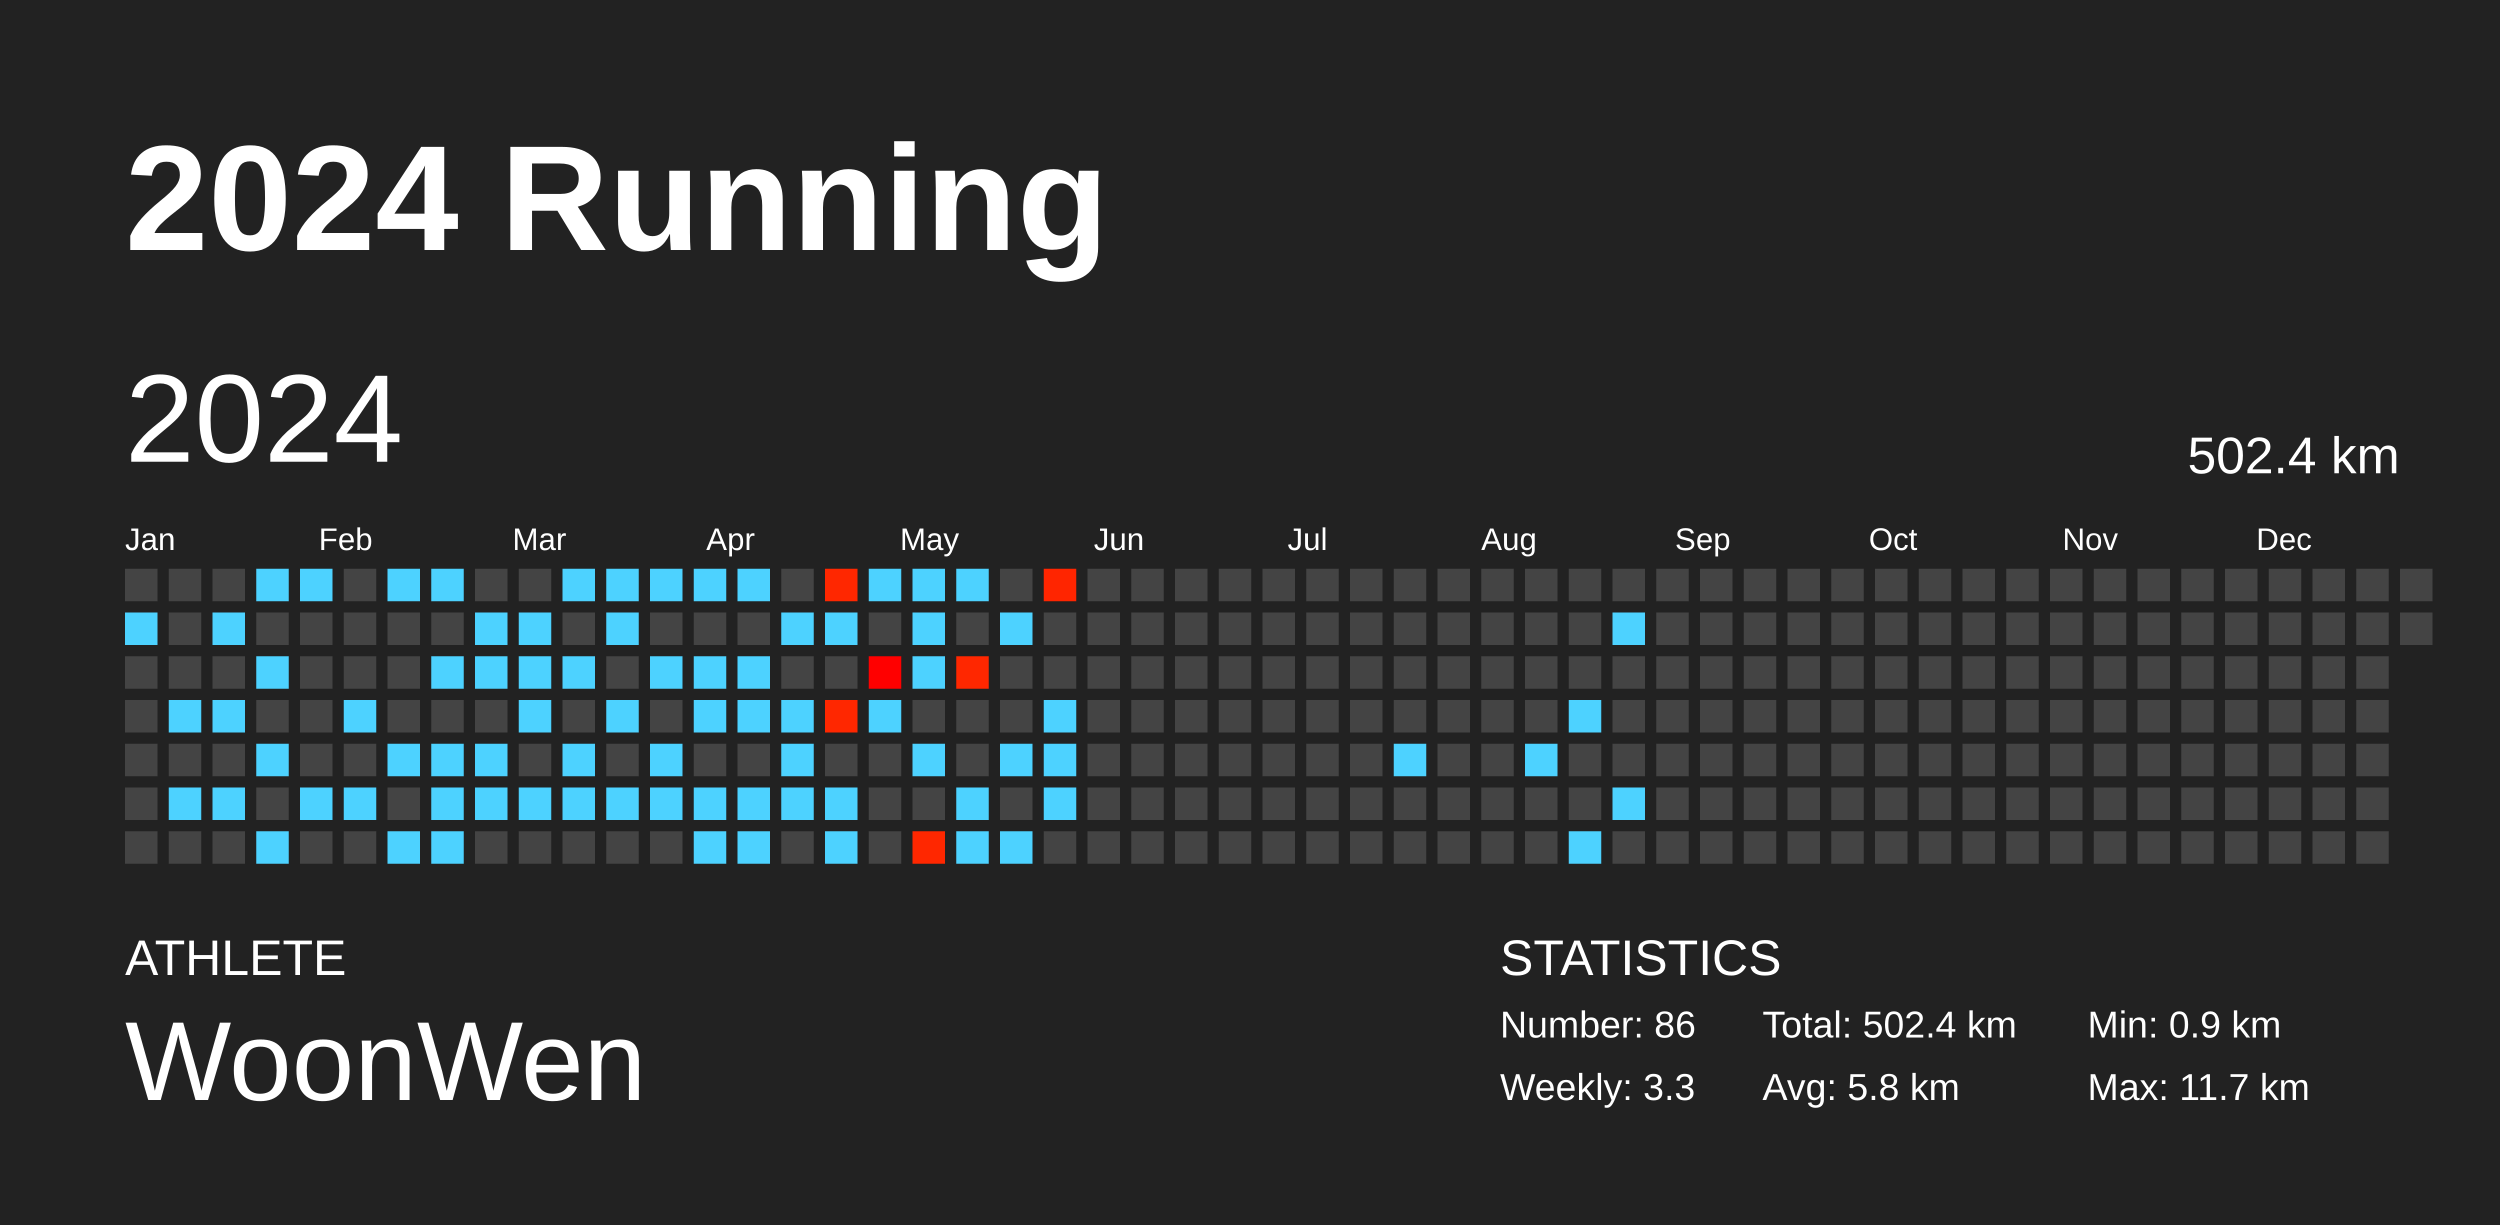
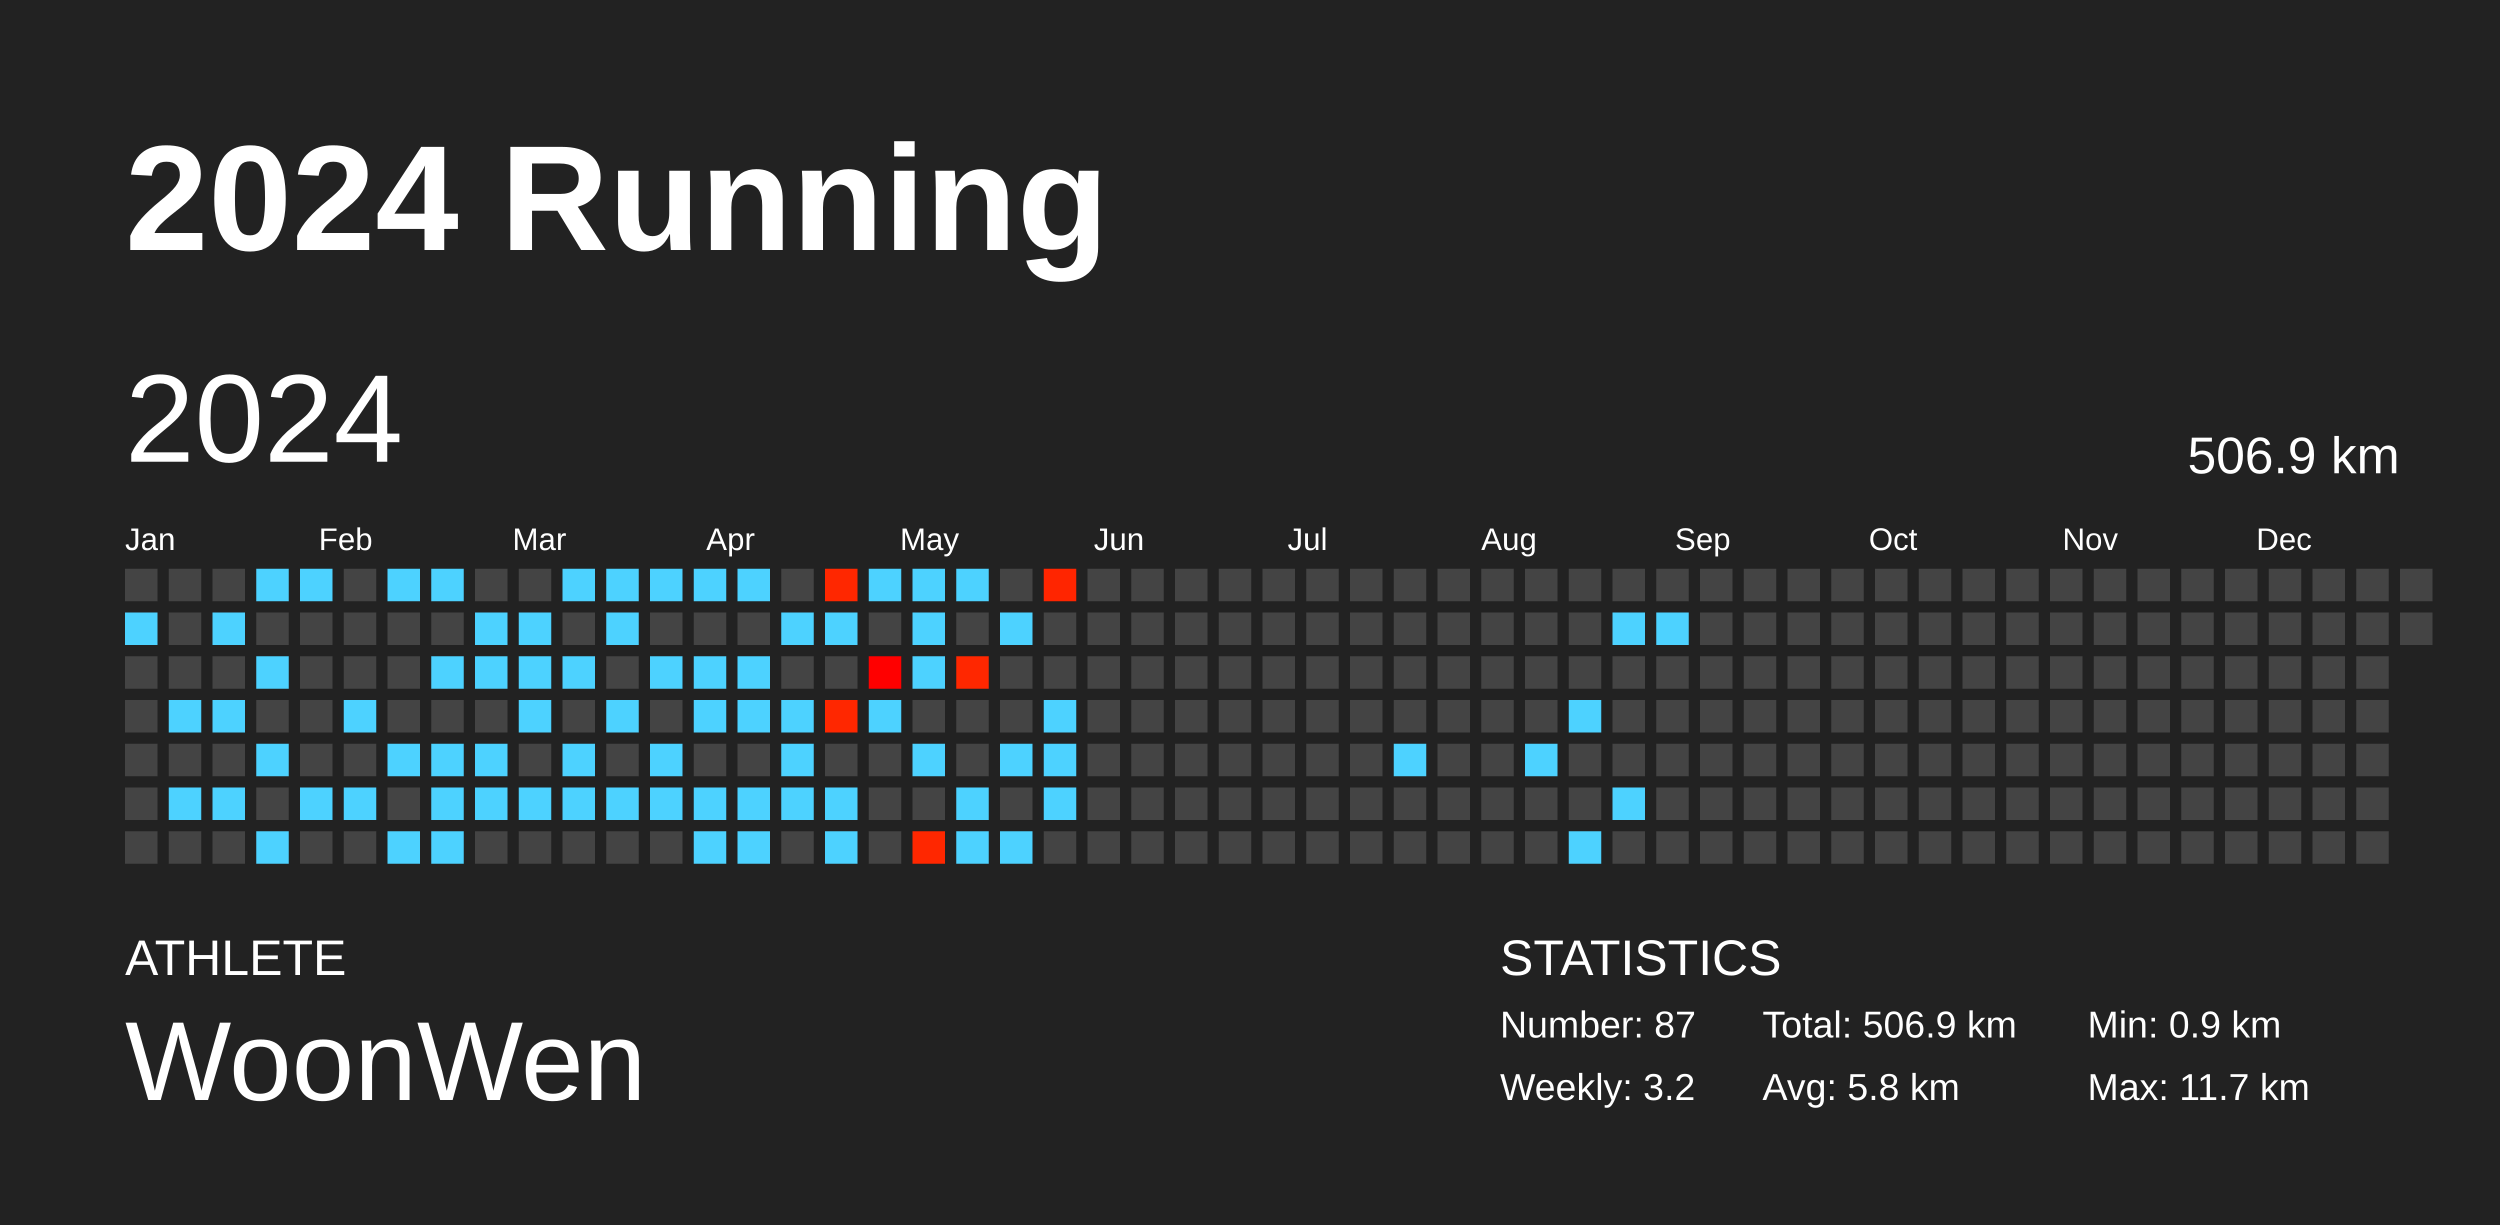
<svg xmlns="http://www.w3.org/2000/svg" baseProfile="full" height="98mm" version="1.1" viewBox="0,0,200,98" width="200mm">
  <defs />
  <rect fill="#222222" height="98" width="200" x="0" y="0" />
  <text fill="#FFFFFF" style="font-size:12px; font-family:Arial; font-weight:bold;" x="10" y="20">2024 Running</text>
  <text fill="#FFFFFF" style="font-size:4px; font-family:Arial" x="10" y="78">ATHLETE</text>
  <text fill="#FFFFFF" style="font-size:9px; font-family:Arial" x="10" y="88">WoonWen</text>
  <text fill="#FFFFFF" style="font-size:4px; font-family:Arial" x="120" y="78">STATISTICS</text>
-   <text fill="#FFFFFF" style="font-size:3px; font-family:Arial" x="120" y="83">Number: 86</text>
-   <text fill="#FFFFFF" style="font-size:3px; font-family:Arial" x="120" y="88">Weekly: 3.3</text>
-   <text fill="#FFFFFF" style="font-size:3px; font-family:Arial" x="141" y="83">Total: 502.4 km</text>
+   <text fill="#FFFFFF" style="font-size:3px; font-family:Arial" x="120" y="83">Number: 87</text>
+   <text fill="#FFFFFF" style="font-size:3px; font-family:Arial" x="120" y="88">Weekly: 3.2</text>
+   <text fill="#FFFFFF" style="font-size:3px; font-family:Arial" x="141" y="83">Total: 506.9 km</text>
  <text fill="#FFFFFF" style="font-size:3px; font-family:Arial" x="141" y="88">Avg: 5.8 km</text>
  <text fill="#FFFFFF" style="font-size:3px; font-family:Arial" x="167" y="83">Min: 0.9 km</text>
  <text fill="#FFFFFF" style="font-size:3px; font-family:Arial" x="167" y="88">Max: 11.7 km</text>
  <text dominant-baseline="hanging" fill="#FFFFFF" style="font-size:10.0px; font-family:Arial;" x="10" y="30">2024</text>
-   <text dominant-baseline="hanging" fill="#FFFFFF" style="font-size:4.125px; font-family:Arial;" x="175" y="35">502.4 km</text>
+   <text dominant-baseline="hanging" fill="#FFFFFF" style="font-size:4.125px; font-family:Arial;" x="175" y="35">506.9 km</text>
  <text fill="#FFFFFF" style="font-size:2.5px; font-family:Arial" x="10.0" y="44">Jan</text>
  <text fill="#FFFFFF" style="font-size:2.5px; font-family:Arial" x="25.5" y="44">Feb</text>
  <text fill="#FFFFFF" style="font-size:2.5px; font-family:Arial" x="41.0" y="44">Mar</text>
  <text fill="#FFFFFF" style="font-size:2.5px; font-family:Arial" x="56.5" y="44">Apr</text>
  <text fill="#FFFFFF" style="font-size:2.5px; font-family:Arial" x="72.0" y="44">May</text>
  <text fill="#FFFFFF" style="font-size:2.5px; font-family:Arial" x="87.5" y="44">Jun</text>
  <text fill="#FFFFFF" style="font-size:2.5px; font-family:Arial" x="103.0" y="44">Jul</text>
  <text fill="#FFFFFF" style="font-size:2.5px; font-family:Arial" x="118.5" y="44">Aug</text>
  <text fill="#FFFFFF" style="font-size:2.5px; font-family:Arial" x="134.0" y="44">Sep</text>
  <text fill="#FFFFFF" style="font-size:2.5px; font-family:Arial" x="149.5" y="44">Oct</text>
  <text fill="#FFFFFF" style="font-size:2.5px; font-family:Arial" x="165.0" y="44">Nov</text>
  <text fill="#FFFFFF" style="font-size:2.5px; font-family:Arial" x="180.5" y="44">Dec</text>
  <rect fill="#444444" height="2.6" width="2.6" x="10.0" y="45.5" />
  <rect fill="#4dd2ff" height="2.6" width="2.6" x="10.0" y="49.0" />
  <rect fill="#444444" height="2.6" width="2.6" x="10.0" y="52.5" />
  <rect fill="#444444" height="2.6" width="2.6" x="10.0" y="56.0" />
  <rect fill="#444444" height="2.6" width="2.6" x="10.0" y="59.5" />
  <rect fill="#444444" height="2.6" width="2.6" x="10.0" y="63.0" />
  <rect fill="#444444" height="2.6" width="2.6" x="10.0" y="66.5" />
  <rect fill="#444444" height="2.6" width="2.6" x="13.5" y="45.5" />
  <rect fill="#444444" height="2.6" width="2.6" x="13.5" y="49.0" />
  <rect fill="#444444" height="2.6" width="2.6" x="13.5" y="52.5" />
  <rect fill="#4dd2ff" height="2.6" width="2.6" x="13.5" y="56.0" />
  <rect fill="#444444" height="2.6" width="2.6" x="13.5" y="59.5" />
  <rect fill="#4dd2ff" height="2.6" width="2.6" x="13.5" y="63.0" />
  <rect fill="#444444" height="2.6" width="2.6" x="13.5" y="66.5" />
  <rect fill="#444444" height="2.6" width="2.6" x="17.0" y="45.5" />
  <rect fill="#4dd2ff" height="2.6" width="2.6" x="17.0" y="49.0" />
  <rect fill="#444444" height="2.6" width="2.6" x="17.0" y="52.5" />
  <rect fill="#4dd2ff" height="2.6" width="2.6" x="17.0" y="56.0" />
  <rect fill="#444444" height="2.6" width="2.6" x="17.0" y="59.5" />
  <rect fill="#4dd2ff" height="2.6" width="2.6" x="17.0" y="63.0" />
  <rect fill="#444444" height="2.6" width="2.6" x="17.0" y="66.5" />
  <rect fill="#4dd2ff" height="2.6" width="2.6" x="20.5" y="45.5" />
  <rect fill="#444444" height="2.6" width="2.6" x="20.5" y="49.0" />
  <rect fill="#4dd2ff" height="2.6" width="2.6" x="20.5" y="52.5" />
  <rect fill="#444444" height="2.6" width="2.6" x="20.5" y="56.0" />
  <rect fill="#4dd2ff" height="2.6" width="2.6" x="20.5" y="59.5" />
  <rect fill="#444444" height="2.6" width="2.6" x="20.5" y="63.0" />
  <rect fill="#4dd2ff" height="2.6" width="2.6" x="20.5" y="66.5" />
  <rect fill="#4dd2ff" height="2.6" width="2.6" x="24.0" y="45.5" />
  <rect fill="#444444" height="2.6" width="2.6" x="24.0" y="49.0" />
  <rect fill="#444444" height="2.6" width="2.6" x="24.0" y="52.5" />
  <rect fill="#444444" height="2.6" width="2.6" x="24.0" y="56.0" />
  <rect fill="#444444" height="2.6" width="2.6" x="24.0" y="59.5" />
  <rect fill="#4dd2ff" height="2.6" width="2.6" x="24.0" y="63.0" />
  <rect fill="#444444" height="2.6" width="2.6" x="24.0" y="66.5" />
  <rect fill="#444444" height="2.6" width="2.6" x="27.5" y="45.5" />
  <rect fill="#444444" height="2.6" width="2.6" x="27.5" y="49.0" />
  <rect fill="#444444" height="2.6" width="2.6" x="27.5" y="52.5" />
  <rect fill="#4dd2ff" height="2.6" width="2.6" x="27.5" y="56.0" />
  <rect fill="#444444" height="2.6" width="2.6" x="27.5" y="59.5" />
  <rect fill="#4dd2ff" height="2.6" width="2.6" x="27.5" y="63.0" />
  <rect fill="#444444" height="2.6" width="2.6" x="27.5" y="66.5" />
  <rect fill="#4dd2ff" height="2.6" width="2.6" x="31.0" y="45.5" />
  <rect fill="#444444" height="2.6" width="2.6" x="31.0" y="49.0" />
  <rect fill="#444444" height="2.6" width="2.6" x="31.0" y="52.5" />
  <rect fill="#444444" height="2.6" width="2.6" x="31.0" y="56.0" />
  <rect fill="#4dd2ff" height="2.6" width="2.6" x="31.0" y="59.5" />
  <rect fill="#444444" height="2.6" width="2.6" x="31.0" y="63.0" />
  <rect fill="#4dd2ff" height="2.6" width="2.6" x="31.0" y="66.5" />
  <rect fill="#4dd2ff" height="2.6" width="2.6" x="34.5" y="45.5" />
  <rect fill="#444444" height="2.6" width="2.6" x="34.5" y="49.0" />
  <rect fill="#4dd2ff" height="2.6" width="2.6" x="34.5" y="52.5" />
  <rect fill="#444444" height="2.6" width="2.6" x="34.5" y="56.0" />
  <rect fill="#4dd2ff" height="2.6" width="2.6" x="34.5" y="59.5" />
  <rect fill="#4dd2ff" height="2.6" width="2.6" x="34.5" y="63.0" />
  <rect fill="#4dd2ff" height="2.6" width="2.6" x="34.5" y="66.5" />
  <rect fill="#444444" height="2.6" width="2.6" x="38.0" y="45.5" />
  <rect fill="#4dd2ff" height="2.6" width="2.6" x="38.0" y="49.0" />
  <rect fill="#4dd2ff" height="2.6" width="2.6" x="38.0" y="52.5" />
  <rect fill="#444444" height="2.6" width="2.6" x="38.0" y="56.0" />
  <rect fill="#4dd2ff" height="2.6" width="2.6" x="38.0" y="59.5" />
  <rect fill="#4dd2ff" height="2.6" width="2.6" x="38.0" y="63.0" />
  <rect fill="#444444" height="2.6" width="2.6" x="38.0" y="66.5" />
  <rect fill="#444444" height="2.6" width="2.6" x="41.5" y="45.5" />
  <rect fill="#4dd2ff" height="2.6" width="2.6" x="41.5" y="49.0" />
  <rect fill="#4dd2ff" height="2.6" width="2.6" x="41.5" y="52.5" />
  <rect fill="#4dd2ff" height="2.6" width="2.6" x="41.5" y="56.0" />
  <rect fill="#444444" height="2.6" width="2.6" x="41.5" y="59.5" />
  <rect fill="#4dd2ff" height="2.6" width="2.6" x="41.5" y="63.0" />
  <rect fill="#444444" height="2.6" width="2.6" x="41.5" y="66.5" />
  <rect fill="#4dd2ff" height="2.6" width="2.6" x="45.0" y="45.5" />
  <rect fill="#444444" height="2.6" width="2.6" x="45.0" y="49.0" />
  <rect fill="#4dd2ff" height="2.6" width="2.6" x="45.0" y="52.5" />
  <rect fill="#444444" height="2.6" width="2.6" x="45.0" y="56.0" />
  <rect fill="#4dd2ff" height="2.6" width="2.6" x="45.0" y="59.5" />
  <rect fill="#4dd2ff" height="2.6" width="2.6" x="45.0" y="63.0" />
  <rect fill="#444444" height="2.6" width="2.6" x="45.0" y="66.5" />
  <rect fill="#4dd2ff" height="2.6" width="2.6" x="48.5" y="45.5" />
  <rect fill="#4dd2ff" height="2.6" width="2.6" x="48.5" y="49.0" />
  <rect fill="#444444" height="2.6" width="2.6" x="48.5" y="52.5" />
  <rect fill="#4dd2ff" height="2.6" width="2.6" x="48.5" y="56.0" />
  <rect fill="#444444" height="2.6" width="2.6" x="48.5" y="59.5" />
  <rect fill="#4dd2ff" height="2.6" width="2.6" x="48.5" y="63.0" />
  <rect fill="#444444" height="2.6" width="2.6" x="48.5" y="66.5" />
  <rect fill="#4dd2ff" height="2.6" width="2.6" x="52.0" y="45.5" />
  <rect fill="#444444" height="2.6" width="2.6" x="52.0" y="49.0" />
  <rect fill="#4dd2ff" height="2.6" width="2.6" x="52.0" y="52.5" />
  <rect fill="#444444" height="2.6" width="2.6" x="52.0" y="56.0" />
  <rect fill="#4dd2ff" height="2.6" width="2.6" x="52.0" y="59.5" />
  <rect fill="#4dd2ff" height="2.6" width="2.6" x="52.0" y="63.0" />
  <rect fill="#444444" height="2.6" width="2.6" x="52.0" y="66.5" />
  <rect fill="#4dd2ff" height="2.6" width="2.6" x="55.5" y="45.5" />
  <rect fill="#444444" height="2.6" width="2.6" x="55.5" y="49.0" />
  <rect fill="#4dd2ff" height="2.6" width="2.6" x="55.5" y="52.5" />
  <rect fill="#4dd2ff" height="2.6" width="2.6" x="55.5" y="56.0" />
  <rect fill="#444444" height="2.6" width="2.6" x="55.5" y="59.5" />
  <rect fill="#4dd2ff" height="2.6" width="2.6" x="55.5" y="63.0" />
  <rect fill="#4dd2ff" height="2.6" width="2.6" x="55.5" y="66.5" />
  <rect fill="#4dd2ff" height="2.6" width="2.6" x="59.0" y="45.5" />
  <rect fill="#444444" height="2.6" width="2.6" x="59.0" y="49.0" />
  <rect fill="#4dd2ff" height="2.6" width="2.6" x="59.0" y="52.5" />
  <rect fill="#4dd2ff" height="2.6" width="2.6" x="59.0" y="56.0" />
  <rect fill="#444444" height="2.6" width="2.6" x="59.0" y="59.5" />
  <rect fill="#4dd2ff" height="2.6" width="2.6" x="59.0" y="63.0" />
  <rect fill="#4dd2ff" height="2.6" width="2.6" x="59.0" y="66.5" />
  <rect fill="#444444" height="2.6" width="2.6" x="62.5" y="45.5" />
  <rect fill="#4dd2ff" height="2.6" width="2.6" x="62.5" y="49.0" />
  <rect fill="#444444" height="2.6" width="2.6" x="62.5" y="52.5" />
  <rect fill="#4dd2ff" height="2.6" width="2.6" x="62.5" y="56.0" />
  <rect fill="#4dd2ff" height="2.6" width="2.6" x="62.5" y="59.5" />
  <rect fill="#4dd2ff" height="2.6" width="2.6" x="62.5" y="63.0" />
  <rect fill="#444444" height="2.6" width="2.6" x="62.5" y="66.5" />
  <rect fill="#ff2700" height="2.6" width="2.6" x="66.0" y="45.5" />
  <rect fill="#4dd2ff" height="2.6" width="2.6" x="66.0" y="49.0" />
  <rect fill="#444444" height="2.6" width="2.6" x="66.0" y="52.5" />
  <rect fill="#ff2700" height="2.6" width="2.6" x="66.0" y="56.0" />
  <rect fill="#444444" height="2.6" width="2.6" x="66.0" y="59.5" />
  <rect fill="#4dd2ff" height="2.6" width="2.6" x="66.0" y="63.0" />
  <rect fill="#4dd2ff" height="2.6" width="2.6" x="66.0" y="66.5" />
  <rect fill="#4dd2ff" height="2.6" width="2.6" x="69.5" y="45.5" />
  <rect fill="#444444" height="2.6" width="2.6" x="69.5" y="49.0" />
  <rect fill="#ff0000" height="2.6" width="2.6" x="69.5" y="52.5" />
  <rect fill="#4dd2ff" height="2.6" width="2.6" x="69.5" y="56.0" />
  <rect fill="#444444" height="2.6" width="2.6" x="69.5" y="59.5" />
  <rect fill="#444444" height="2.6" width="2.6" x="69.5" y="63.0" />
  <rect fill="#444444" height="2.6" width="2.6" x="69.5" y="66.5" />
  <rect fill="#4dd2ff" height="2.6" width="2.6" x="73.0" y="45.5" />
  <rect fill="#4dd2ff" height="2.6" width="2.6" x="73.0" y="49.0" />
  <rect fill="#4dd2ff" height="2.6" width="2.6" x="73.0" y="52.5" />
  <rect fill="#444444" height="2.6" width="2.6" x="73.0" y="56.0" />
  <rect fill="#4dd2ff" height="2.6" width="2.6" x="73.0" y="59.5" />
  <rect fill="#444444" height="2.6" width="2.6" x="73.0" y="63.0" />
  <rect fill="#ff2700" height="2.6" width="2.6" x="73.0" y="66.5" />
  <rect fill="#4dd2ff" height="2.6" width="2.6" x="76.5" y="45.5" />
  <rect fill="#444444" height="2.6" width="2.6" x="76.5" y="49.0" />
  <rect fill="#ff2700" height="2.6" width="2.6" x="76.5" y="52.5" />
  <rect fill="#444444" height="2.6" width="2.6" x="76.5" y="56.0" />
  <rect fill="#444444" height="2.6" width="2.6" x="76.5" y="59.5" />
  <rect fill="#4dd2ff" height="2.6" width="2.6" x="76.5" y="63.0" />
  <rect fill="#4dd2ff" height="2.6" width="2.6" x="76.5" y="66.5" />
  <rect fill="#444444" height="2.6" width="2.6" x="80.0" y="45.5" />
  <rect fill="#4dd2ff" height="2.6" width="2.6" x="80.0" y="49.0" />
  <rect fill="#444444" height="2.6" width="2.6" x="80.0" y="52.5" />
  <rect fill="#444444" height="2.6" width="2.6" x="80.0" y="56.0" />
  <rect fill="#4dd2ff" height="2.6" width="2.6" x="80.0" y="59.5" />
  <rect fill="#444444" height="2.6" width="2.6" x="80.0" y="63.0" />
  <rect fill="#4dd2ff" height="2.6" width="2.6" x="80.0" y="66.5" />
  <rect fill="#ff2500" height="2.6" width="2.6" x="83.5" y="45.5" />
  <rect fill="#444444" height="2.6" width="2.6" x="83.5" y="49.0" />
  <rect fill="#444444" height="2.6" width="2.6" x="83.5" y="52.5" />
  <rect fill="#4dd2ff" height="2.6" width="2.6" x="83.5" y="56.0" />
  <rect fill="#4dd2ff" height="2.6" width="2.6" x="83.5" y="59.5" />
  <rect fill="#4dd2ff" height="2.6" width="2.6" x="83.5" y="63.0" />
  <rect fill="#444444" height="2.6" width="2.6" x="83.5" y="66.5" />
  <rect fill="#444444" height="2.6" width="2.6" x="87.0" y="45.5" />
  <rect fill="#444444" height="2.6" width="2.6" x="87.0" y="49.0" />
  <rect fill="#444444" height="2.6" width="2.6" x="87.0" y="52.5" />
  <rect fill="#444444" height="2.6" width="2.6" x="87.0" y="56.0" />
  <rect fill="#444444" height="2.6" width="2.6" x="87.0" y="59.5" />
  <rect fill="#444444" height="2.6" width="2.6" x="87.0" y="63.0" />
  <rect fill="#444444" height="2.6" width="2.6" x="87.0" y="66.5" />
  <rect fill="#444444" height="2.6" width="2.6" x="90.5" y="45.5" />
  <rect fill="#444444" height="2.6" width="2.6" x="90.5" y="49.0" />
  <rect fill="#444444" height="2.6" width="2.6" x="90.5" y="52.5" />
  <rect fill="#444444" height="2.6" width="2.6" x="90.5" y="56.0" />
  <rect fill="#444444" height="2.6" width="2.6" x="90.5" y="59.5" />
  <rect fill="#444444" height="2.6" width="2.6" x="90.5" y="63.0" />
  <rect fill="#444444" height="2.6" width="2.6" x="90.5" y="66.5" />
  <rect fill="#444444" height="2.6" width="2.6" x="94.0" y="45.5" />
  <rect fill="#444444" height="2.6" width="2.6" x="94.0" y="49.0" />
  <rect fill="#444444" height="2.6" width="2.6" x="94.0" y="52.5" />
  <rect fill="#444444" height="2.6" width="2.6" x="94.0" y="56.0" />
  <rect fill="#444444" height="2.6" width="2.6" x="94.0" y="59.5" />
  <rect fill="#444444" height="2.6" width="2.6" x="94.0" y="63.0" />
  <rect fill="#444444" height="2.6" width="2.6" x="94.0" y="66.5" />
  <rect fill="#444444" height="2.6" width="2.6" x="97.5" y="45.5" />
  <rect fill="#444444" height="2.6" width="2.6" x="97.5" y="49.0" />
  <rect fill="#444444" height="2.6" width="2.6" x="97.5" y="52.5" />
  <rect fill="#444444" height="2.6" width="2.6" x="97.5" y="56.0" />
  <rect fill="#444444" height="2.6" width="2.6" x="97.5" y="59.5" />
  <rect fill="#444444" height="2.6" width="2.6" x="97.5" y="63.0" />
  <rect fill="#444444" height="2.6" width="2.6" x="97.5" y="66.5" />
  <rect fill="#444444" height="2.6" width="2.6" x="101.0" y="45.5" />
  <rect fill="#444444" height="2.6" width="2.6" x="101.0" y="49.0" />
  <rect fill="#444444" height="2.6" width="2.6" x="101.0" y="52.5" />
  <rect fill="#444444" height="2.6" width="2.6" x="101.0" y="56.0" />
  <rect fill="#444444" height="2.6" width="2.6" x="101.0" y="59.5" />
  <rect fill="#444444" height="2.6" width="2.6" x="101.0" y="63.0" />
  <rect fill="#444444" height="2.6" width="2.6" x="101.0" y="66.5" />
  <rect fill="#444444" height="2.6" width="2.6" x="104.5" y="45.5" />
  <rect fill="#444444" height="2.6" width="2.6" x="104.5" y="49.0" />
  <rect fill="#444444" height="2.6" width="2.6" x="104.5" y="52.5" />
  <rect fill="#444444" height="2.6" width="2.6" x="104.5" y="56.0" />
  <rect fill="#444444" height="2.6" width="2.6" x="104.5" y="59.5" />
  <rect fill="#444444" height="2.6" width="2.6" x="104.5" y="63.0" />
  <rect fill="#444444" height="2.6" width="2.6" x="104.5" y="66.5" />
  <rect fill="#444444" height="2.6" width="2.6" x="108.0" y="45.5" />
  <rect fill="#444444" height="2.6" width="2.6" x="108.0" y="49.0" />
  <rect fill="#444444" height="2.6" width="2.6" x="108.0" y="52.5" />
  <rect fill="#444444" height="2.6" width="2.6" x="108.0" y="56.0" />
  <rect fill="#444444" height="2.6" width="2.6" x="108.0" y="59.5" />
  <rect fill="#444444" height="2.6" width="2.6" x="108.0" y="63.0" />
  <rect fill="#444444" height="2.6" width="2.6" x="108.0" y="66.5" />
  <rect fill="#444444" height="2.6" width="2.6" x="111.5" y="45.5" />
  <rect fill="#444444" height="2.6" width="2.6" x="111.5" y="49.0" />
  <rect fill="#444444" height="2.6" width="2.6" x="111.5" y="52.5" />
  <rect fill="#444444" height="2.6" width="2.6" x="111.5" y="56.0" />
  <rect fill="#4dd2ff" height="2.6" width="2.6" x="111.5" y="59.5" />
  <rect fill="#444444" height="2.6" width="2.6" x="111.5" y="63.0" />
  <rect fill="#444444" height="2.6" width="2.6" x="111.5" y="66.5" />
  <rect fill="#444444" height="2.6" width="2.6" x="115.0" y="45.5" />
  <rect fill="#444444" height="2.6" width="2.6" x="115.0" y="49.0" />
  <rect fill="#444444" height="2.6" width="2.6" x="115.0" y="52.5" />
  <rect fill="#444444" height="2.6" width="2.6" x="115.0" y="56.0" />
  <rect fill="#444444" height="2.6" width="2.6" x="115.0" y="59.5" />
  <rect fill="#444444" height="2.6" width="2.6" x="115.0" y="63.0" />
  <rect fill="#444444" height="2.6" width="2.6" x="115.0" y="66.5" />
  <rect fill="#444444" height="2.6" width="2.6" x="118.5" y="45.5" />
  <rect fill="#444444" height="2.6" width="2.6" x="118.5" y="49.0" />
  <rect fill="#444444" height="2.6" width="2.6" x="118.5" y="52.5" />
  <rect fill="#444444" height="2.6" width="2.6" x="118.5" y="56.0" />
  <rect fill="#444444" height="2.6" width="2.6" x="118.5" y="59.5" />
  <rect fill="#444444" height="2.6" width="2.6" x="118.5" y="63.0" />
  <rect fill="#444444" height="2.6" width="2.6" x="118.5" y="66.5" />
  <rect fill="#444444" height="2.6" width="2.6" x="122.0" y="45.5" />
  <rect fill="#444444" height="2.6" width="2.6" x="122.0" y="49.0" />
  <rect fill="#444444" height="2.6" width="2.6" x="122.0" y="52.5" />
  <rect fill="#444444" height="2.6" width="2.6" x="122.0" y="56.0" />
  <rect fill="#4dd2ff" height="2.6" width="2.6" x="122.0" y="59.5" />
  <rect fill="#444444" height="2.6" width="2.6" x="122.0" y="63.0" />
  <rect fill="#444444" height="2.6" width="2.6" x="122.0" y="66.5" />
  <rect fill="#444444" height="2.6" width="2.6" x="125.5" y="45.5" />
  <rect fill="#444444" height="2.6" width="2.6" x="125.5" y="49.0" />
  <rect fill="#444444" height="2.6" width="2.6" x="125.5" y="52.5" />
  <rect fill="#4dd2ff" height="2.6" width="2.6" x="125.5" y="56.0" />
  <rect fill="#444444" height="2.6" width="2.6" x="125.5" y="59.5" />
  <rect fill="#444444" height="2.6" width="2.6" x="125.5" y="63.0" />
  <rect fill="#4dd2ff" height="2.6" width="2.6" x="125.5" y="66.5" />
  <rect fill="#444444" height="2.6" width="2.6" x="129.0" y="45.5" />
  <rect fill="#4dd2ff" height="2.6" width="2.6" x="129.0" y="49.0" />
  <rect fill="#444444" height="2.6" width="2.6" x="129.0" y="52.5" />
  <rect fill="#444444" height="2.6" width="2.6" x="129.0" y="56.0" />
  <rect fill="#444444" height="2.6" width="2.6" x="129.0" y="59.5" />
  <rect fill="#4dd2ff" height="2.6" width="2.6" x="129.0" y="63.0" />
  <rect fill="#444444" height="2.6" width="2.6" x="129.0" y="66.5" />
  <rect fill="#444444" height="2.6" width="2.6" x="132.5" y="45.5" />
-   <rect fill="#444444" height="2.6" width="2.6" x="132.5" y="49.0" />
+   <rect fill="#4dd2ff" height="2.6" width="2.6" x="132.5" y="49.0" />
  <rect fill="#444444" height="2.6" width="2.6" x="132.5" y="52.5" />
  <rect fill="#444444" height="2.6" width="2.6" x="132.5" y="56.0" />
  <rect fill="#444444" height="2.6" width="2.6" x="132.5" y="59.5" />
  <rect fill="#444444" height="2.6" width="2.6" x="132.5" y="63.0" />
  <rect fill="#444444" height="2.6" width="2.6" x="132.5" y="66.5" />
  <rect fill="#444444" height="2.6" width="2.6" x="136.0" y="45.5" />
  <rect fill="#444444" height="2.6" width="2.6" x="136.0" y="49.0" />
  <rect fill="#444444" height="2.6" width="2.6" x="136.0" y="52.5" />
  <rect fill="#444444" height="2.6" width="2.6" x="136.0" y="56.0" />
  <rect fill="#444444" height="2.6" width="2.6" x="136.0" y="59.5" />
  <rect fill="#444444" height="2.6" width="2.6" x="136.0" y="63.0" />
  <rect fill="#444444" height="2.6" width="2.6" x="136.0" y="66.5" />
  <rect fill="#444444" height="2.6" width="2.6" x="139.5" y="45.5" />
  <rect fill="#444444" height="2.6" width="2.6" x="139.5" y="49.0" />
  <rect fill="#444444" height="2.6" width="2.6" x="139.5" y="52.5" />
  <rect fill="#444444" height="2.6" width="2.6" x="139.5" y="56.0" />
  <rect fill="#444444" height="2.6" width="2.6" x="139.5" y="59.5" />
  <rect fill="#444444" height="2.6" width="2.6" x="139.5" y="63.0" />
  <rect fill="#444444" height="2.6" width="2.6" x="139.5" y="66.5" />
  <rect fill="#444444" height="2.6" width="2.6" x="143.0" y="45.5" />
  <rect fill="#444444" height="2.6" width="2.6" x="143.0" y="49.0" />
  <rect fill="#444444" height="2.6" width="2.6" x="143.0" y="52.5" />
  <rect fill="#444444" height="2.6" width="2.6" x="143.0" y="56.0" />
  <rect fill="#444444" height="2.6" width="2.6" x="143.0" y="59.5" />
  <rect fill="#444444" height="2.6" width="2.6" x="143.0" y="63.0" />
  <rect fill="#444444" height="2.6" width="2.6" x="143.0" y="66.5" />
  <rect fill="#444444" height="2.6" width="2.6" x="146.5" y="45.5" />
  <rect fill="#444444" height="2.6" width="2.6" x="146.5" y="49.0" />
  <rect fill="#444444" height="2.6" width="2.6" x="146.5" y="52.5" />
  <rect fill="#444444" height="2.6" width="2.6" x="146.5" y="56.0" />
  <rect fill="#444444" height="2.6" width="2.6" x="146.5" y="59.5" />
  <rect fill="#444444" height="2.6" width="2.6" x="146.5" y="63.0" />
  <rect fill="#444444" height="2.6" width="2.6" x="146.5" y="66.5" />
  <rect fill="#444444" height="2.6" width="2.6" x="150.0" y="45.5" />
  <rect fill="#444444" height="2.6" width="2.6" x="150.0" y="49.0" />
  <rect fill="#444444" height="2.6" width="2.6" x="150.0" y="52.5" />
  <rect fill="#444444" height="2.6" width="2.6" x="150.0" y="56.0" />
  <rect fill="#444444" height="2.6" width="2.6" x="150.0" y="59.5" />
  <rect fill="#444444" height="2.6" width="2.6" x="150.0" y="63.0" />
  <rect fill="#444444" height="2.6" width="2.6" x="150.0" y="66.5" />
  <rect fill="#444444" height="2.6" width="2.6" x="153.5" y="45.5" />
  <rect fill="#444444" height="2.6" width="2.6" x="153.5" y="49.0" />
  <rect fill="#444444" height="2.6" width="2.6" x="153.5" y="52.5" />
  <rect fill="#444444" height="2.6" width="2.6" x="153.5" y="56.0" />
  <rect fill="#444444" height="2.6" width="2.6" x="153.5" y="59.5" />
  <rect fill="#444444" height="2.6" width="2.6" x="153.5" y="63.0" />
  <rect fill="#444444" height="2.6" width="2.6" x="153.5" y="66.5" />
  <rect fill="#444444" height="2.6" width="2.6" x="157.0" y="45.5" />
  <rect fill="#444444" height="2.6" width="2.6" x="157.0" y="49.0" />
  <rect fill="#444444" height="2.6" width="2.6" x="157.0" y="52.5" />
  <rect fill="#444444" height="2.6" width="2.6" x="157.0" y="56.0" />
  <rect fill="#444444" height="2.6" width="2.6" x="157.0" y="59.5" />
  <rect fill="#444444" height="2.6" width="2.6" x="157.0" y="63.0" />
  <rect fill="#444444" height="2.6" width="2.6" x="157.0" y="66.5" />
  <rect fill="#444444" height="2.6" width="2.6" x="160.5" y="45.5" />
  <rect fill="#444444" height="2.6" width="2.6" x="160.5" y="49.0" />
  <rect fill="#444444" height="2.6" width="2.6" x="160.5" y="52.5" />
  <rect fill="#444444" height="2.6" width="2.6" x="160.5" y="56.0" />
  <rect fill="#444444" height="2.6" width="2.6" x="160.5" y="59.5" />
  <rect fill="#444444" height="2.6" width="2.6" x="160.5" y="63.0" />
  <rect fill="#444444" height="2.6" width="2.6" x="160.5" y="66.5" />
  <rect fill="#444444" height="2.6" width="2.6" x="164.0" y="45.5" />
  <rect fill="#444444" height="2.6" width="2.6" x="164.0" y="49.0" />
  <rect fill="#444444" height="2.6" width="2.6" x="164.0" y="52.5" />
  <rect fill="#444444" height="2.6" width="2.6" x="164.0" y="56.0" />
  <rect fill="#444444" height="2.6" width="2.6" x="164.0" y="59.5" />
  <rect fill="#444444" height="2.6" width="2.6" x="164.0" y="63.0" />
  <rect fill="#444444" height="2.6" width="2.6" x="164.0" y="66.5" />
  <rect fill="#444444" height="2.6" width="2.6" x="167.5" y="45.5" />
  <rect fill="#444444" height="2.6" width="2.6" x="167.5" y="49.0" />
  <rect fill="#444444" height="2.6" width="2.6" x="167.5" y="52.5" />
  <rect fill="#444444" height="2.6" width="2.6" x="167.5" y="56.0" />
  <rect fill="#444444" height="2.6" width="2.6" x="167.5" y="59.5" />
  <rect fill="#444444" height="2.6" width="2.6" x="167.5" y="63.0" />
  <rect fill="#444444" height="2.6" width="2.6" x="167.5" y="66.5" />
  <rect fill="#444444" height="2.6" width="2.6" x="171.0" y="45.5" />
  <rect fill="#444444" height="2.6" width="2.6" x="171.0" y="49.0" />
  <rect fill="#444444" height="2.6" width="2.6" x="171.0" y="52.5" />
  <rect fill="#444444" height="2.6" width="2.6" x="171.0" y="56.0" />
  <rect fill="#444444" height="2.6" width="2.6" x="171.0" y="59.5" />
  <rect fill="#444444" height="2.6" width="2.6" x="171.0" y="63.0" />
  <rect fill="#444444" height="2.6" width="2.6" x="171.0" y="66.5" />
  <rect fill="#444444" height="2.6" width="2.6" x="174.5" y="45.5" />
  <rect fill="#444444" height="2.6" width="2.6" x="174.5" y="49.0" />
  <rect fill="#444444" height="2.6" width="2.6" x="174.5" y="52.5" />
  <rect fill="#444444" height="2.6" width="2.6" x="174.5" y="56.0" />
  <rect fill="#444444" height="2.6" width="2.6" x="174.5" y="59.5" />
  <rect fill="#444444" height="2.6" width="2.6" x="174.5" y="63.0" />
  <rect fill="#444444" height="2.6" width="2.6" x="174.5" y="66.5" />
  <rect fill="#444444" height="2.6" width="2.6" x="178.0" y="45.5" />
  <rect fill="#444444" height="2.6" width="2.6" x="178.0" y="49.0" />
  <rect fill="#444444" height="2.6" width="2.6" x="178.0" y="52.5" />
  <rect fill="#444444" height="2.6" width="2.6" x="178.0" y="56.0" />
  <rect fill="#444444" height="2.6" width="2.6" x="178.0" y="59.5" />
  <rect fill="#444444" height="2.6" width="2.6" x="178.0" y="63.0" />
  <rect fill="#444444" height="2.6" width="2.6" x="178.0" y="66.5" />
  <rect fill="#444444" height="2.6" width="2.6" x="181.5" y="45.5" />
  <rect fill="#444444" height="2.6" width="2.6" x="181.5" y="49.0" />
  <rect fill="#444444" height="2.6" width="2.6" x="181.5" y="52.5" />
  <rect fill="#444444" height="2.6" width="2.6" x="181.5" y="56.0" />
  <rect fill="#444444" height="2.6" width="2.6" x="181.5" y="59.5" />
  <rect fill="#444444" height="2.6" width="2.6" x="181.5" y="63.0" />
  <rect fill="#444444" height="2.6" width="2.6" x="181.5" y="66.5" />
  <rect fill="#444444" height="2.6" width="2.6" x="185.0" y="45.5" />
  <rect fill="#444444" height="2.6" width="2.6" x="185.0" y="49.0" />
  <rect fill="#444444" height="2.6" width="2.6" x="185.0" y="52.5" />
  <rect fill="#444444" height="2.6" width="2.6" x="185.0" y="56.0" />
  <rect fill="#444444" height="2.6" width="2.6" x="185.0" y="59.5" />
  <rect fill="#444444" height="2.6" width="2.6" x="185.0" y="63.0" />
  <rect fill="#444444" height="2.6" width="2.6" x="185.0" y="66.5" />
  <rect fill="#444444" height="2.6" width="2.6" x="188.5" y="45.5" />
  <rect fill="#444444" height="2.6" width="2.6" x="188.5" y="49.0" />
  <rect fill="#444444" height="2.6" width="2.6" x="188.5" y="52.5" />
  <rect fill="#444444" height="2.6" width="2.6" x="188.5" y="56.0" />
  <rect fill="#444444" height="2.6" width="2.6" x="188.5" y="59.5" />
  <rect fill="#444444" height="2.6" width="2.6" x="188.5" y="63.0" />
  <rect fill="#444444" height="2.6" width="2.6" x="188.5" y="66.5" />
  <rect fill="#444444" height="2.6" width="2.6" x="192.0" y="45.5" />
  <rect fill="#444444" height="2.6" width="2.6" x="192.0" y="49.0" />
</svg>
